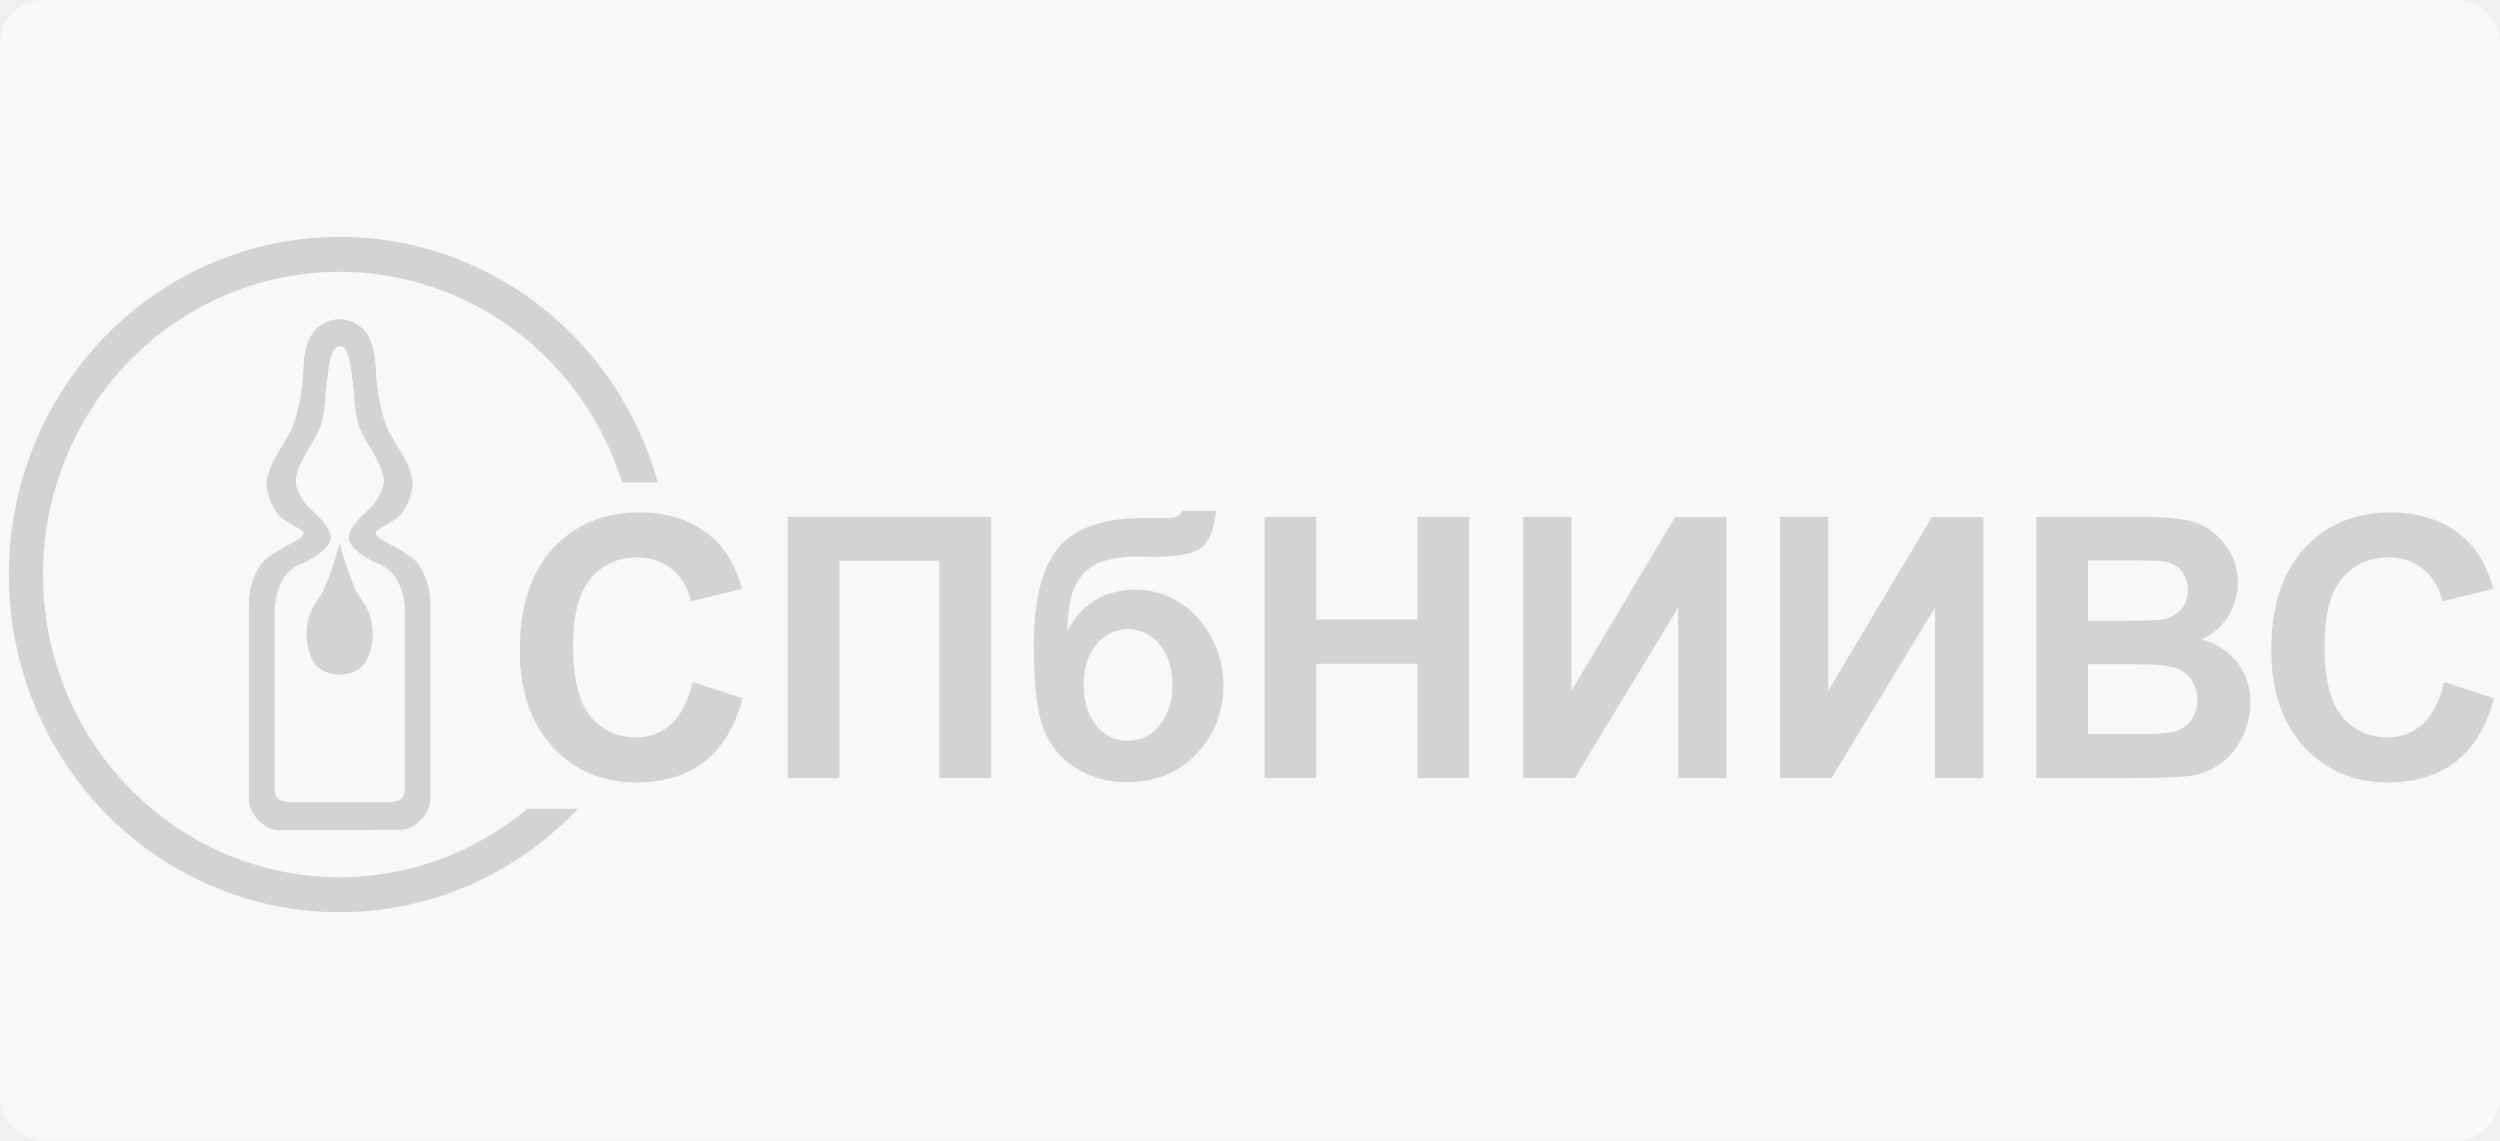
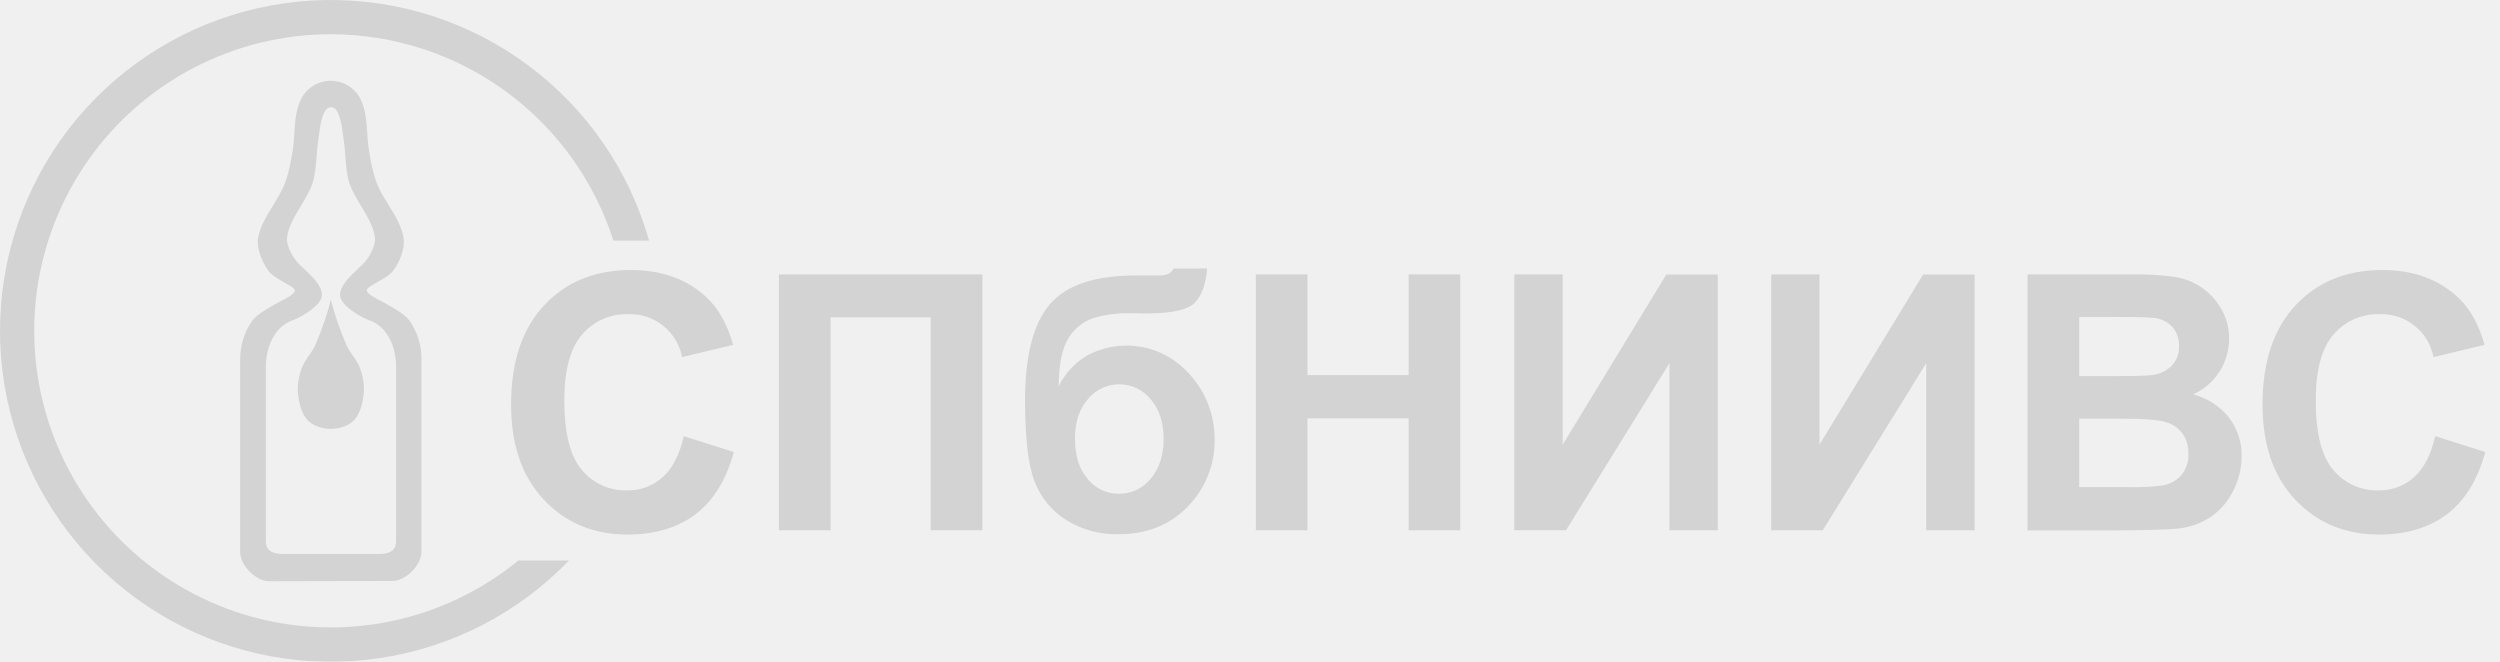
- <svg xmlns="http://www.w3.org/2000/svg" width="285" height="130" viewBox="0 0 285 130" fill="none">
-   <rect width="285" height="130" rx="5" fill="#F8F8F8" />
-   <mask id="mask0_939_6909" style="mask-type:luminance" maskUnits="userSpaceOnUse" x="1" y="27" width="284" height="77">
-     <path d="M1 27H284.324V104H1V27Z" fill="white" />
+ <svg xmlns="http://www.w3.org/2000/svg" width="170" height="45" viewBox="0 0 170 45" fill="none">
+   <mask id="mask0_807_5118" style="mask-type:luminance" maskUnits="userSpaceOnUse" x="0" y="0" width="169" height="45">
+     <path d="M0 0H169V45H0V0Z" fill="white" />
  </mask>
-   <g mask="url(#mask0_939_6909)">
-     <path fill-rule="evenodd" clip-rule="evenodd" d="M23.141 34.86C27.949 32.314 33.285 30.985 38.701 30.985C45.872 30.985 52.858 33.31 58.65 37.626C64.442 41.941 68.742 48.023 70.929 54.995H74.997C72.73 46.835 67.887 39.668 61.22 34.606C54.553 29.545 46.435 26.873 38.127 27.005C29.82 27.137 21.787 30.065 15.278 35.336C8.768 40.607 4.146 47.924 2.129 56.152C0.111 64.38 0.812 73.058 4.122 80.837C7.432 88.617 13.166 95.063 20.433 99.174C27.7 103.286 36.094 104.832 44.311 103.574C52.527 102.315 60.107 98.322 65.872 92.214H60.1C55.907 95.713 50.951 98.132 45.651 99.268C40.35 100.404 34.86 100.223 29.642 98.741C24.425 97.258 19.632 94.518 15.669 90.75C11.705 86.982 8.686 82.298 6.866 77.09C5.046 71.883 4.479 66.306 5.211 60.828C5.944 55.349 7.955 50.131 11.075 45.612C14.195 41.093 18.333 37.406 23.141 34.86ZM45.758 94.601C47.218 94.601 49.043 92.789 49.043 91.225V68.712C49.05 67.115 48.562 65.556 47.648 64.26C47.102 63.563 46.121 62.989 45.31 62.513L45.306 62.511C45.215 62.458 45.126 62.405 45.039 62.354C44.867 62.255 44.665 62.147 44.453 62.035C43.691 61.632 42.811 61.165 42.811 60.771C42.811 60.525 43.351 60.214 43.99 59.845C44.665 59.456 45.45 59.002 45.826 58.496C46.56 57.51 47.176 55.95 47.017 54.755C46.81 53.364 46.06 52.122 45.293 50.852C44.97 50.317 44.645 49.777 44.355 49.22C43.659 47.911 43.275 45.936 43.051 44.422C42.953 43.772 42.909 43.115 42.866 42.463C42.769 41.02 42.675 39.597 41.994 38.317C41.659 37.731 41.179 37.245 40.603 36.908C40.028 36.57 39.375 36.393 38.711 36.393C38.046 36.393 37.394 36.57 36.818 36.908C36.242 37.245 35.762 37.731 35.428 38.317C34.74 39.601 34.649 41.025 34.557 42.474C34.515 43.132 34.473 43.795 34.374 44.453C34.15 45.967 33.77 47.947 33.07 49.251C32.778 49.821 32.446 50.371 32.117 50.918C31.36 52.176 30.618 53.408 30.409 54.785C30.253 55.981 30.926 57.565 31.602 58.527C31.952 59.024 32.742 59.479 33.425 59.873C34.067 60.242 34.614 60.557 34.614 60.802C34.614 61.195 33.739 61.66 32.981 62.063C32.767 62.176 32.562 62.285 32.389 62.385C32.302 62.437 32.211 62.49 32.119 62.544C31.305 63.019 30.323 63.591 29.777 64.291C28.868 65.59 28.38 67.147 28.382 68.743V91.256C28.382 92.808 30.203 94.632 31.667 94.632L45.758 94.601ZM44.226 91.453H33.211C32.401 91.453 31.31 91.271 31.31 90.01V69.683C31.31 67.614 32.161 65.025 34.412 64.248C35.313 63.926 37.697 62.502 37.697 61.353C37.697 60.224 36.624 59.199 35.594 58.216C35.431 58.06 35.269 57.905 35.112 57.751C34.549 57.223 33.625 55.705 33.717 54.696C33.858 53.393 34.569 52.197 35.281 50.999C35.812 50.105 36.343 49.21 36.64 48.269C36.927 47.373 37.014 46.242 37.097 45.148C37.144 44.53 37.191 43.924 37.272 43.378C37.294 43.221 37.317 43.041 37.342 42.845C37.511 41.514 37.771 39.473 38.732 39.473C39.694 39.473 39.956 41.521 40.126 42.852C40.15 43.045 40.173 43.223 40.195 43.378C40.277 43.926 40.322 44.534 40.369 45.154C40.452 46.248 40.536 47.377 40.823 48.269C41.122 49.212 41.653 50.109 42.183 51.005C42.892 52.201 43.598 53.395 43.751 54.696C43.838 55.705 42.918 57.223 42.355 57.751C42.194 57.91 42.026 58.071 41.857 58.232C40.833 59.21 39.766 60.23 39.766 61.353C39.766 62.517 42.15 63.926 43.051 64.248C45.302 65.025 46.157 67.579 46.157 69.683V90.002C46.138 91.294 45.036 91.453 44.226 91.453ZM38.716 76.906C39.709 76.906 40.853 76.518 41.439 75.803C42.199 74.86 42.408 73.576 42.496 72.357C42.494 71.436 42.318 70.524 41.979 69.671C41.807 69.235 41.512 68.8 41.218 68.368C40.939 67.958 40.663 67.551 40.496 67.148C39.766 65.446 39.171 63.687 38.716 61.888C38.265 63.688 37.671 65.447 36.941 67.148C36.774 67.556 36.494 67.968 36.212 68.384C35.923 68.811 35.631 69.24 35.458 69.671C35.119 70.524 34.942 71.436 34.937 72.357C35.028 73.576 35.23 74.86 35.994 75.803C36.58 76.514 37.728 76.906 38.716 76.906ZM78.955 77.748L84.658 79.596C83.784 82.846 82.329 85.257 80.293 86.831C78.258 88.404 75.676 89.193 72.548 89.198C68.678 89.198 65.495 87.847 63.001 85.146C60.507 82.444 59.261 78.753 59.263 74.072C59.263 69.119 60.517 65.273 63.024 62.533C65.531 59.792 68.826 58.421 72.909 58.418C76.476 58.418 79.373 59.495 81.601 61.648C82.924 62.921 83.918 64.748 84.582 67.128L78.757 68.549C78.487 67.105 77.718 65.807 76.591 64.891C75.464 63.976 74.052 63.502 72.613 63.557C71.617 63.525 70.627 63.721 69.716 64.132C68.805 64.544 67.997 65.159 67.351 65.933C66.005 67.516 65.332 70.081 65.332 73.626C65.332 77.386 65.995 80.065 67.32 81.664C67.947 82.439 68.738 83.057 69.634 83.472C70.53 83.887 71.508 84.088 72.491 84.059C73.977 84.091 75.42 83.547 76.529 82.538C77.654 81.523 78.463 79.927 78.955 77.748ZM112.989 58.927H89.795V88.701H95.689V63.922H107.095V88.701H112.989V58.927ZM134.806 58.236H138.608C138.489 59.954 138.048 61.257 137.285 62.145C136.522 63.032 134.638 63.475 131.634 63.472C131.277 63.472 130.92 63.472 130.562 63.453H129.863C128.394 63.407 126.928 63.608 125.524 64.05C124.376 64.479 123.409 65.302 122.791 66.379C122.083 67.528 121.716 69.382 121.688 71.941C122.404 70.475 123.509 69.244 124.878 68.39C126.775 67.337 128.967 66.973 131.093 67.358C133.219 67.743 135.154 68.854 136.581 70.509C138.46 72.59 139.492 75.322 139.467 78.152C139.487 79.587 139.229 81.011 138.707 82.344C138.185 83.676 137.409 84.89 136.425 85.915C134.397 88.081 131.756 89.162 128.502 89.159C126.419 89.211 124.366 88.648 122.589 87.537C120.926 86.484 119.647 84.904 118.947 83.038C118.219 81.136 117.855 77.987 117.855 73.591C117.855 68.416 118.787 64.7 120.65 62.444C122.513 60.187 125.764 59.058 130.403 59.055H133.228C134.006 59.052 134.532 58.779 134.806 58.236ZM123.551 78.07C123.551 80.034 124.031 81.587 124.992 82.728C125.415 83.268 125.952 83.703 126.563 84C127.174 84.297 127.844 84.448 128.521 84.444C129.228 84.46 129.93 84.307 130.57 83.999C131.21 83.69 131.771 83.234 132.209 82.666C133.172 81.481 133.653 79.955 133.653 78.09C133.653 76.18 133.166 74.64 132.19 73.471C131.759 72.924 131.215 72.483 130.596 72.179C129.977 71.875 129.3 71.716 128.613 71.713C127.927 71.71 127.248 71.864 126.627 72.162C126.006 72.461 125.458 72.897 125.023 73.44C124.037 74.591 123.543 76.135 123.543 78.07H123.551ZM144.163 58.927V88.701H150.052V75.675H161.584V88.701H167.47V58.927H161.584V70.641H150.052V58.927H144.163ZM173.638 58.927H179.147V78.742L190.956 58.946H196.824V88.701H191.318V69.259L179.531 88.69H173.638V58.927ZM208.419 58.927H202.91V88.701H208.796L220.591 69.259V88.701H226.1V58.946H220.233L208.419 78.742V58.927ZM232.142 58.927H243.777C245.503 58.891 247.229 58.99 248.94 59.222C250.028 59.401 251.067 59.82 251.982 60.448C252.898 61.098 253.662 61.948 254.217 62.936C254.822 63.996 255.132 65.204 255.115 66.43C255.116 67.795 254.729 69.132 254.003 70.277C253.276 71.423 252.238 72.329 251.015 72.884C252.636 73.31 254.076 74.264 255.115 75.601C256.073 76.889 256.578 78.471 256.545 80.088C256.54 81.46 256.224 82.811 255.621 84.036C255.049 85.261 254.179 86.316 253.096 87.102C251.919 87.906 250.561 88.393 249.15 88.515C248.169 88.624 245.8 88.691 242.046 88.717H232.142V58.927ZM238.032 63.879V70.765H241.886C244.168 70.765 245.594 70.73 246.165 70.66C247.053 70.593 247.89 70.218 248.541 69.597C248.832 69.289 249.058 68.924 249.208 68.523C249.355 68.123 249.423 67.695 249.404 67.268C249.436 66.449 249.164 65.648 248.643 65.024C248.059 64.406 247.268 64.034 246.427 63.98C245.846 63.91 244.164 63.876 241.396 63.876L238.032 63.879ZM238.032 75.718V83.675H243.48C244.827 83.718 246.176 83.657 247.515 83.492C248.34 83.358 249.096 82.939 249.654 82.305C250.231 81.598 250.525 80.696 250.479 79.778C250.504 78.97 250.281 78.175 249.841 77.503C249.39 76.859 248.746 76.382 248.005 76.145C247.2 75.858 245.46 75.715 242.784 75.718H238.032ZM284.324 79.596L278.619 77.748C278.127 79.927 277.318 81.523 276.189 82.538C275.08 83.547 273.638 84.09 272.151 84.059C271.169 84.088 270.191 83.887 269.295 83.472C268.4 83.057 267.607 82.439 266.982 81.664C265.655 80.065 264.993 77.386 264.993 73.626C264.993 70.081 265.666 67.516 267.012 65.933C267.658 65.159 268.466 64.544 269.376 64.133C270.286 63.722 271.274 63.525 272.269 63.557C273.711 63.502 275.122 63.974 276.251 64.89C277.378 65.806 278.148 67.104 278.418 68.549L284.243 67.128C283.578 64.748 282.585 62.921 281.262 61.648C279.034 59.495 276.138 58.418 272.571 58.418C268.484 58.421 265.188 59.792 262.684 62.533C260.18 65.273 258.928 69.119 258.928 74.072C258.926 78.753 260.171 82.444 262.666 85.146C265.16 87.847 268.343 89.198 272.213 89.198C275.341 89.193 277.923 88.404 279.959 86.831C281.994 85.257 283.448 82.846 284.324 79.596Z" fill="#D3D3D3" />
+   <g mask="url(#mask0_807_5118)">
+     <path fill-rule="evenodd" clip-rule="evenodd" d="M13.207 4.594C16.075 3.106 19.258 2.329 22.488 2.329C26.766 2.329 30.933 3.688 34.388 6.21C37.843 8.732 40.407 12.286 41.712 16.361H44.139C42.786 11.592 39.897 7.403 35.92 4.445C31.944 1.487 27.102 -0.074 22.146 0.003C17.191 0.08 12.399 1.791 8.517 4.872C4.634 7.952 1.876 12.229 0.673 17.037C-0.53 21.846 -0.112 26.917 1.862 31.463C3.837 36.01 7.257 39.777 11.592 42.18C15.926 44.583 20.933 45.486 25.834 44.751C30.735 44.015 35.257 41.682 38.695 38.112H35.253C32.751 40.157 29.795 41.571 26.634 42.235C23.472 42.898 20.197 42.793 17.085 41.926C13.973 41.06 11.114 39.459 8.75 37.257C6.385 35.055 4.585 32.317 3.499 29.274C2.414 26.23 2.075 22.971 2.512 19.769C2.949 16.568 4.148 13.518 6.01 10.877C7.871 8.236 10.339 6.081 13.207 4.594ZM26.698 39.507C27.569 39.507 28.657 38.448 28.657 37.534V24.377C28.662 23.444 28.37 22.533 27.825 21.775C27.499 21.368 26.914 21.032 26.43 20.755L26.428 20.753C26.374 20.722 26.321 20.692 26.269 20.662C26.167 20.603 26.046 20.541 25.919 20.475C25.465 20.239 24.94 19.967 24.94 19.736C24.94 19.593 25.262 19.41 25.643 19.195C26.046 18.968 26.514 18.703 26.739 18.407C27.176 17.831 27.544 16.919 27.448 16.22C27.326 15.408 26.878 14.682 26.421 13.939C26.228 13.627 26.034 13.311 25.861 12.986C25.446 12.221 25.217 11.066 25.083 10.182C25.024 9.802 24.998 9.418 24.973 9.037C24.915 8.193 24.859 7.362 24.453 6.614C24.253 6.271 23.967 5.988 23.623 5.79C23.28 5.593 22.89 5.489 22.494 5.489C22.098 5.489 21.709 5.593 21.365 5.79C21.021 5.988 20.735 6.271 20.536 6.614C20.125 7.364 20.071 8.196 20.016 9.043C19.991 9.428 19.966 9.815 19.907 10.2C19.774 11.085 19.547 12.242 19.13 13.004C18.955 13.337 18.757 13.659 18.561 13.978C18.109 14.713 17.667 15.433 17.542 16.238C17.449 16.937 17.85 17.862 18.254 18.425C18.462 18.715 18.934 18.981 19.341 19.211C19.724 19.427 20.05 19.611 20.05 19.754C20.05 19.984 19.529 20.256 19.076 20.491C18.949 20.558 18.827 20.621 18.724 20.68C18.671 20.71 18.617 20.741 18.562 20.773C18.077 21.05 17.491 21.384 17.166 21.794C16.623 22.553 16.332 23.462 16.333 24.395V37.552C16.333 38.459 17.419 39.525 18.293 39.525L26.698 39.507ZM25.784 37.668H19.213C18.73 37.668 18.079 37.561 18.079 36.824V24.944C18.079 23.735 18.587 22.222 19.93 21.769C20.468 21.58 21.89 20.748 21.89 20.076C21.89 19.417 21.249 18.818 20.635 18.243C20.538 18.152 20.441 18.061 20.347 17.971C20.012 17.663 19.461 16.776 19.515 16.186C19.599 15.425 20.023 14.726 20.448 14.025C20.765 13.503 21.082 12.98 21.259 12.43C21.43 11.906 21.482 11.245 21.532 10.606C21.56 10.245 21.587 9.891 21.636 9.572C21.649 9.48 21.663 9.375 21.678 9.26C21.779 8.482 21.933 7.29 22.507 7.29C23.081 7.29 23.237 8.486 23.338 9.264C23.353 9.377 23.366 9.481 23.38 9.572C23.428 9.892 23.456 10.247 23.483 10.61C23.532 11.249 23.583 11.909 23.754 12.43C23.933 12.981 24.249 13.505 24.566 14.029C24.988 14.728 25.41 15.426 25.5 16.186C25.552 16.776 25.004 17.663 24.668 17.971C24.572 18.064 24.471 18.158 24.371 18.252C23.76 18.824 23.123 19.42 23.123 20.076C23.123 20.757 24.546 21.58 25.083 21.769C26.426 22.222 26.936 23.715 26.936 24.944V36.819C26.925 37.575 26.267 37.668 25.784 37.668ZM22.497 29.166C23.089 29.166 23.772 28.939 24.121 28.521C24.575 27.97 24.7 27.219 24.752 26.507C24.751 25.969 24.646 25.436 24.443 24.938C24.341 24.683 24.165 24.429 23.99 24.176C23.823 23.937 23.658 23.698 23.559 23.463C23.124 22.468 22.769 21.441 22.497 20.389C22.228 21.441 21.874 22.469 21.438 23.463C21.339 23.701 21.172 23.942 21.004 24.185C20.831 24.435 20.657 24.686 20.554 24.938C20.352 25.436 20.246 25.969 20.243 26.507C20.297 27.219 20.418 27.97 20.874 28.521C21.223 28.936 21.908 29.166 22.497 29.166ZM46.499 29.658L49.901 30.738C49.38 32.637 48.512 34.046 47.298 34.966C46.084 35.885 44.544 36.346 42.678 36.35C40.369 36.35 38.471 35.56 36.983 33.981C35.495 32.403 34.752 30.245 34.754 27.51C34.754 24.615 35.501 22.367 36.997 20.766C38.492 19.164 40.458 18.363 42.893 18.361C45.021 18.361 46.749 18.991 48.078 20.249C48.867 20.993 49.46 22.06 49.856 23.452L46.382 24.282C46.22 23.438 45.761 22.679 45.089 22.144C44.417 21.609 43.575 21.333 42.717 21.365C42.123 21.346 41.532 21.46 40.989 21.701C40.445 21.941 39.963 22.301 39.578 22.753C38.775 23.678 38.373 25.177 38.373 27.249C38.373 29.446 38.769 31.012 39.559 31.947C39.933 32.399 40.405 32.761 40.94 33.003C41.474 33.246 42.057 33.363 42.644 33.346C43.53 33.365 44.391 33.047 45.053 32.457C45.724 31.864 46.206 30.931 46.499 29.658ZM66.8 18.659H52.966V36.059H56.481V21.578H63.285V36.059H66.8V18.659ZM79.814 18.255H82.082C82.011 19.259 81.748 20.02 81.293 20.539C80.837 21.058 79.714 21.316 77.922 21.315C77.709 21.315 77.496 21.315 77.283 21.303H76.865C75.99 21.276 75.115 21.395 74.278 21.653C73.593 21.903 73.016 22.385 72.647 23.014C72.225 23.685 72.006 24.769 71.989 26.264C72.416 25.408 73.076 24.688 73.892 24.189C75.024 23.573 76.331 23.361 77.599 23.586C78.868 23.811 80.022 24.46 80.873 25.427C81.994 26.643 82.609 28.24 82.594 29.894C82.606 30.732 82.452 31.565 82.141 32.344C81.829 33.122 81.367 33.832 80.78 34.431C79.57 35.696 77.995 36.328 76.054 36.327C74.811 36.357 73.587 36.028 72.527 35.379C71.535 34.763 70.772 33.84 70.354 32.75C69.92 31.638 69.703 29.798 69.703 27.229C69.703 24.204 70.259 22.032 71.37 20.714C72.481 19.395 74.421 18.735 77.188 18.733H78.873C79.337 18.732 79.651 18.572 79.814 18.255ZM73.101 29.846C73.101 30.994 73.387 31.901 73.96 32.568C74.212 32.884 74.533 33.138 74.897 33.312C75.262 33.485 75.661 33.574 76.065 33.571C76.487 33.58 76.906 33.491 77.287 33.311C77.669 33.131 78.004 32.864 78.265 32.532C78.839 31.839 79.127 30.948 79.127 29.858C79.127 28.741 78.836 27.842 78.254 27.158C77.997 26.839 77.672 26.581 77.303 26.404C76.934 26.226 76.53 26.133 76.12 26.131C75.711 26.129 75.306 26.219 74.935 26.393C74.565 26.568 74.238 26.823 73.978 27.14C73.39 27.813 73.096 28.715 73.096 29.846H73.101ZM85.395 18.659V36.059H88.908V28.447H95.787V36.059H99.298V18.659H95.787V25.505H88.908V18.659H85.395ZM102.977 18.659H106.263V30.239L113.307 18.67H116.807V36.059H113.523V24.697L106.492 36.052H102.977V18.659ZM123.724 18.659H120.438V36.059H123.949L130.984 24.697V36.059H134.27V18.67H130.77L123.724 30.239V18.659ZM137.874 18.659H144.814C145.844 18.638 146.873 18.695 147.894 18.831C148.543 18.936 149.163 19.18 149.709 19.548C150.255 19.927 150.711 20.424 151.042 21.002C151.403 21.621 151.587 22.327 151.577 23.043C151.578 23.841 151.347 24.622 150.914 25.292C150.48 25.962 149.861 26.491 149.132 26.816C150.099 27.064 150.957 27.622 151.577 28.403C152.149 29.156 152.45 30.08 152.43 31.026C152.427 31.827 152.239 32.617 151.879 33.333C151.538 34.049 151.019 34.665 150.373 35.124C149.671 35.595 148.861 35.879 148.019 35.95C147.434 36.014 146.021 36.053 143.782 36.068H137.874V18.659ZM141.388 21.553V25.577H143.686C145.048 25.577 145.898 25.556 146.239 25.516C146.768 25.477 147.268 25.257 147.656 24.894C147.83 24.714 147.965 24.501 148.054 24.267C148.142 24.033 148.182 23.783 148.171 23.533C148.19 23.055 148.027 22.587 147.717 22.222C147.368 21.861 146.897 21.643 146.395 21.612C146.048 21.571 145.045 21.551 143.394 21.551L141.388 21.553ZM141.388 28.471V33.122H144.637C145.441 33.147 146.245 33.111 147.044 33.015C147.536 32.937 147.987 32.691 148.32 32.321C148.664 31.908 148.839 31.381 148.812 30.844C148.827 30.372 148.694 29.907 148.432 29.515C148.162 29.138 147.778 28.86 147.336 28.721C146.856 28.553 145.819 28.47 144.222 28.471H141.388ZM169 30.738L165.598 29.658C165.304 30.931 164.821 31.864 164.148 32.457C163.486 33.047 162.626 33.364 161.739 33.346C161.153 33.363 160.57 33.246 160.036 33.003C159.501 32.761 159.029 32.399 158.656 31.947C157.864 31.012 157.47 29.446 157.47 27.249C157.47 25.177 157.871 23.678 158.674 22.753C159.059 22.301 159.541 21.941 160.084 21.701C160.627 21.461 161.216 21.346 161.81 21.365C162.67 21.332 163.511 21.608 164.185 22.144C164.857 22.679 165.316 23.437 165.478 24.282L168.952 23.452C168.556 22.06 167.963 20.993 167.174 20.249C165.845 18.991 164.117 18.361 161.99 18.361C159.552 18.363 157.586 19.164 156.092 20.766C154.599 22.367 153.852 24.615 153.852 27.51C153.851 30.245 154.593 32.403 156.081 33.981C157.569 35.56 159.468 36.35 161.776 36.35C163.642 36.346 165.182 35.885 166.396 34.966C167.611 34.046 168.478 32.637 169 30.738Z" fill="#D3D3D3" />
  </g>
</svg>
